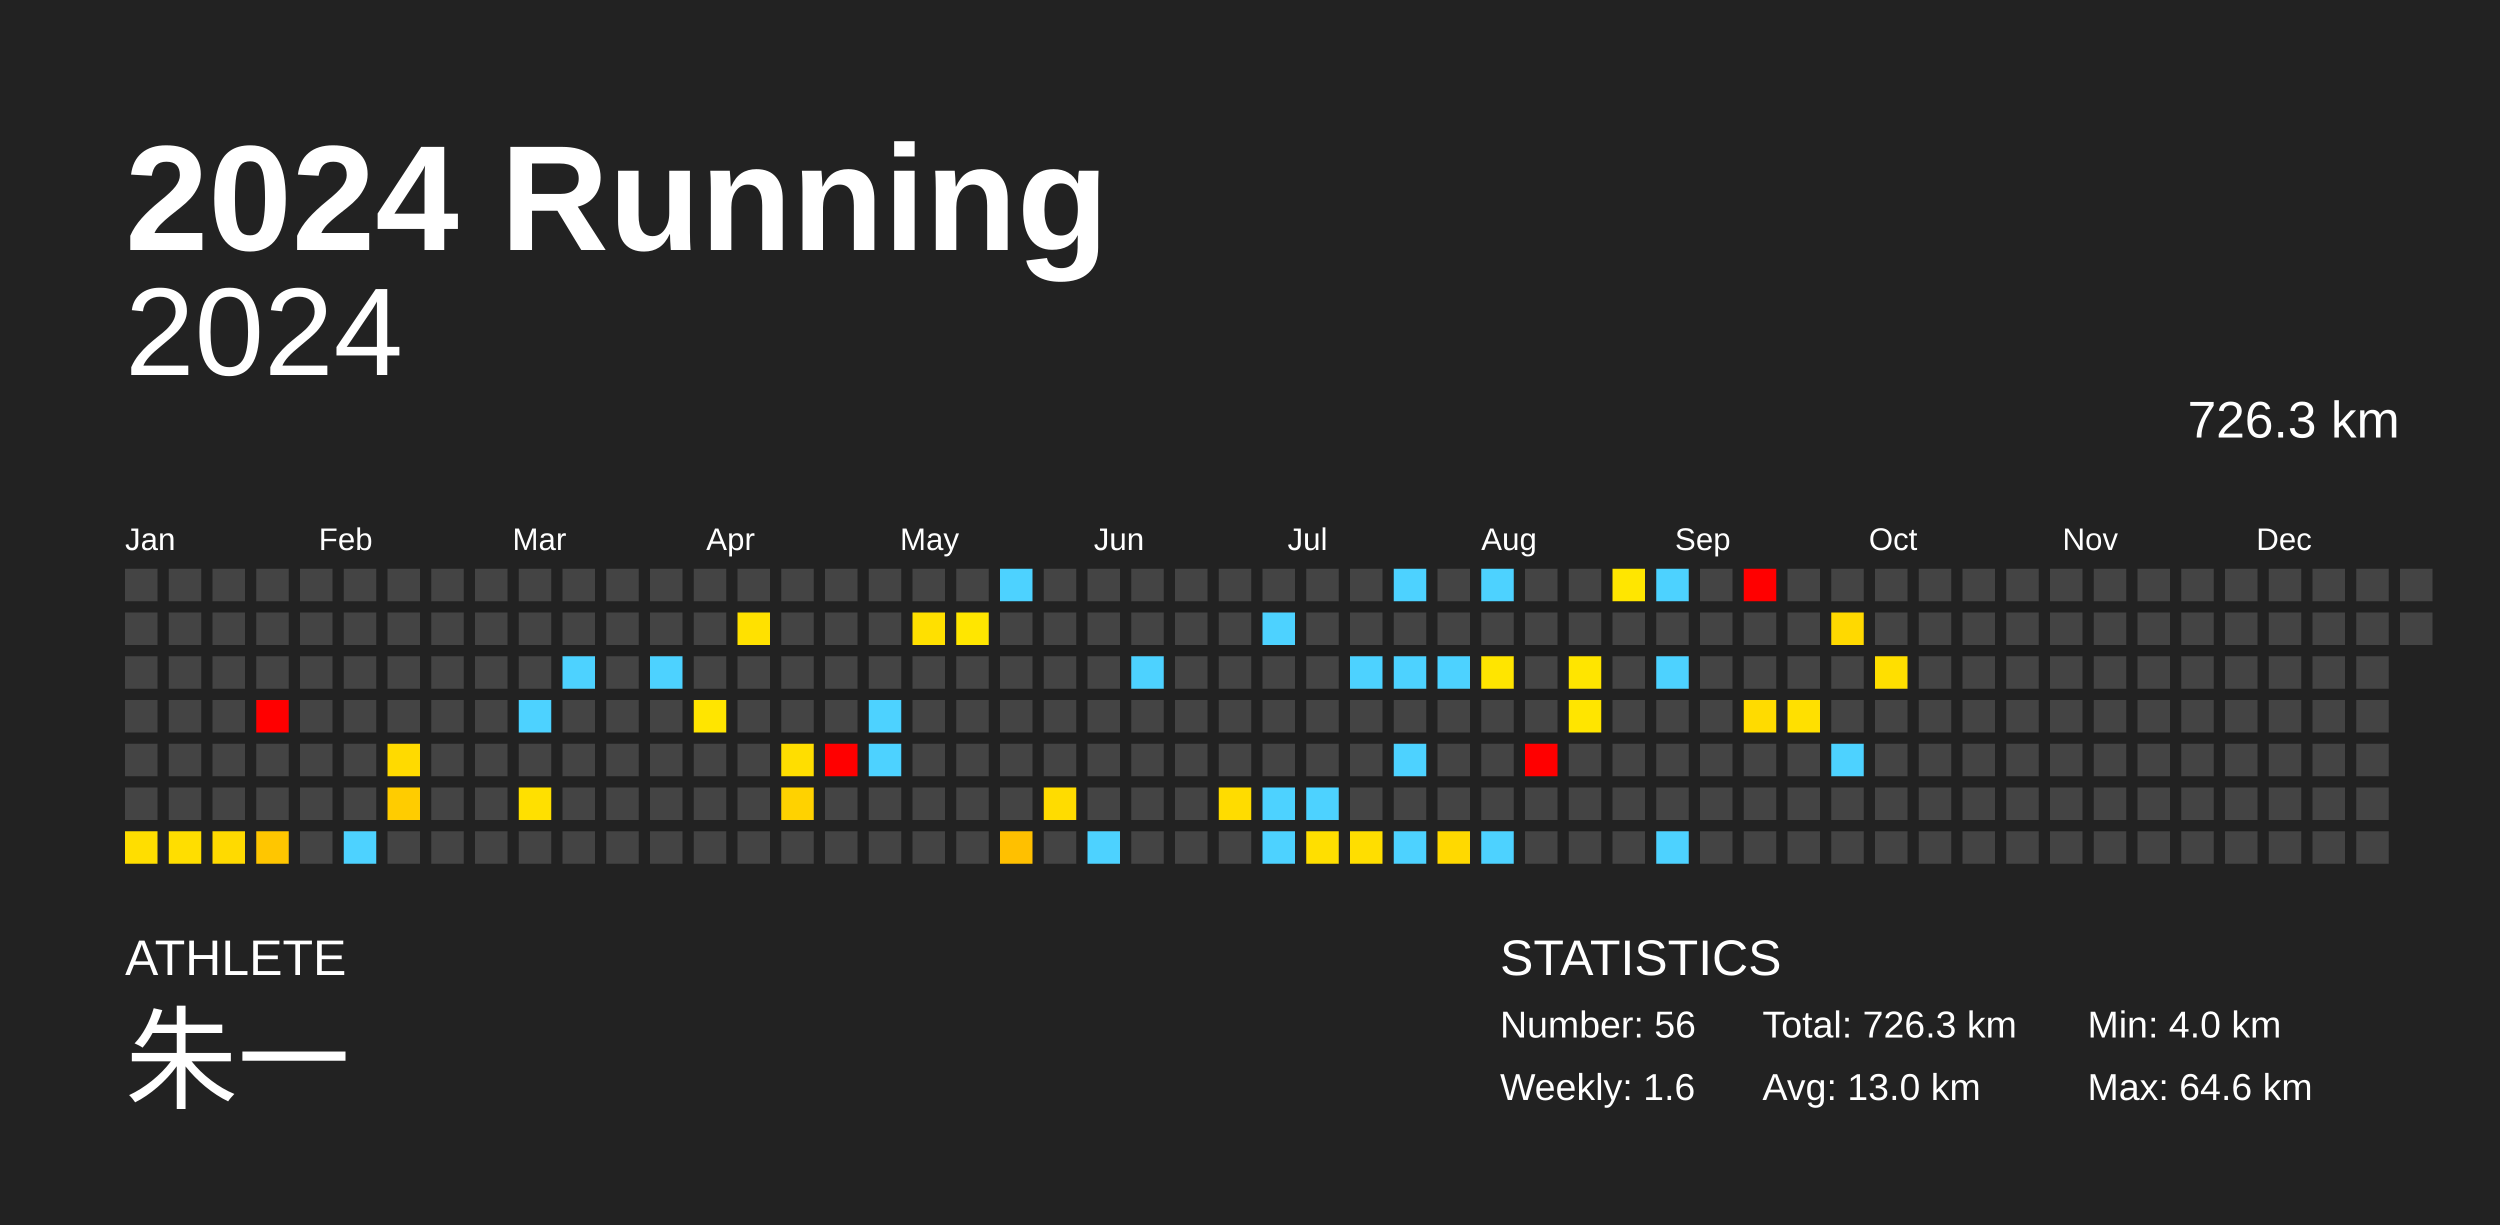
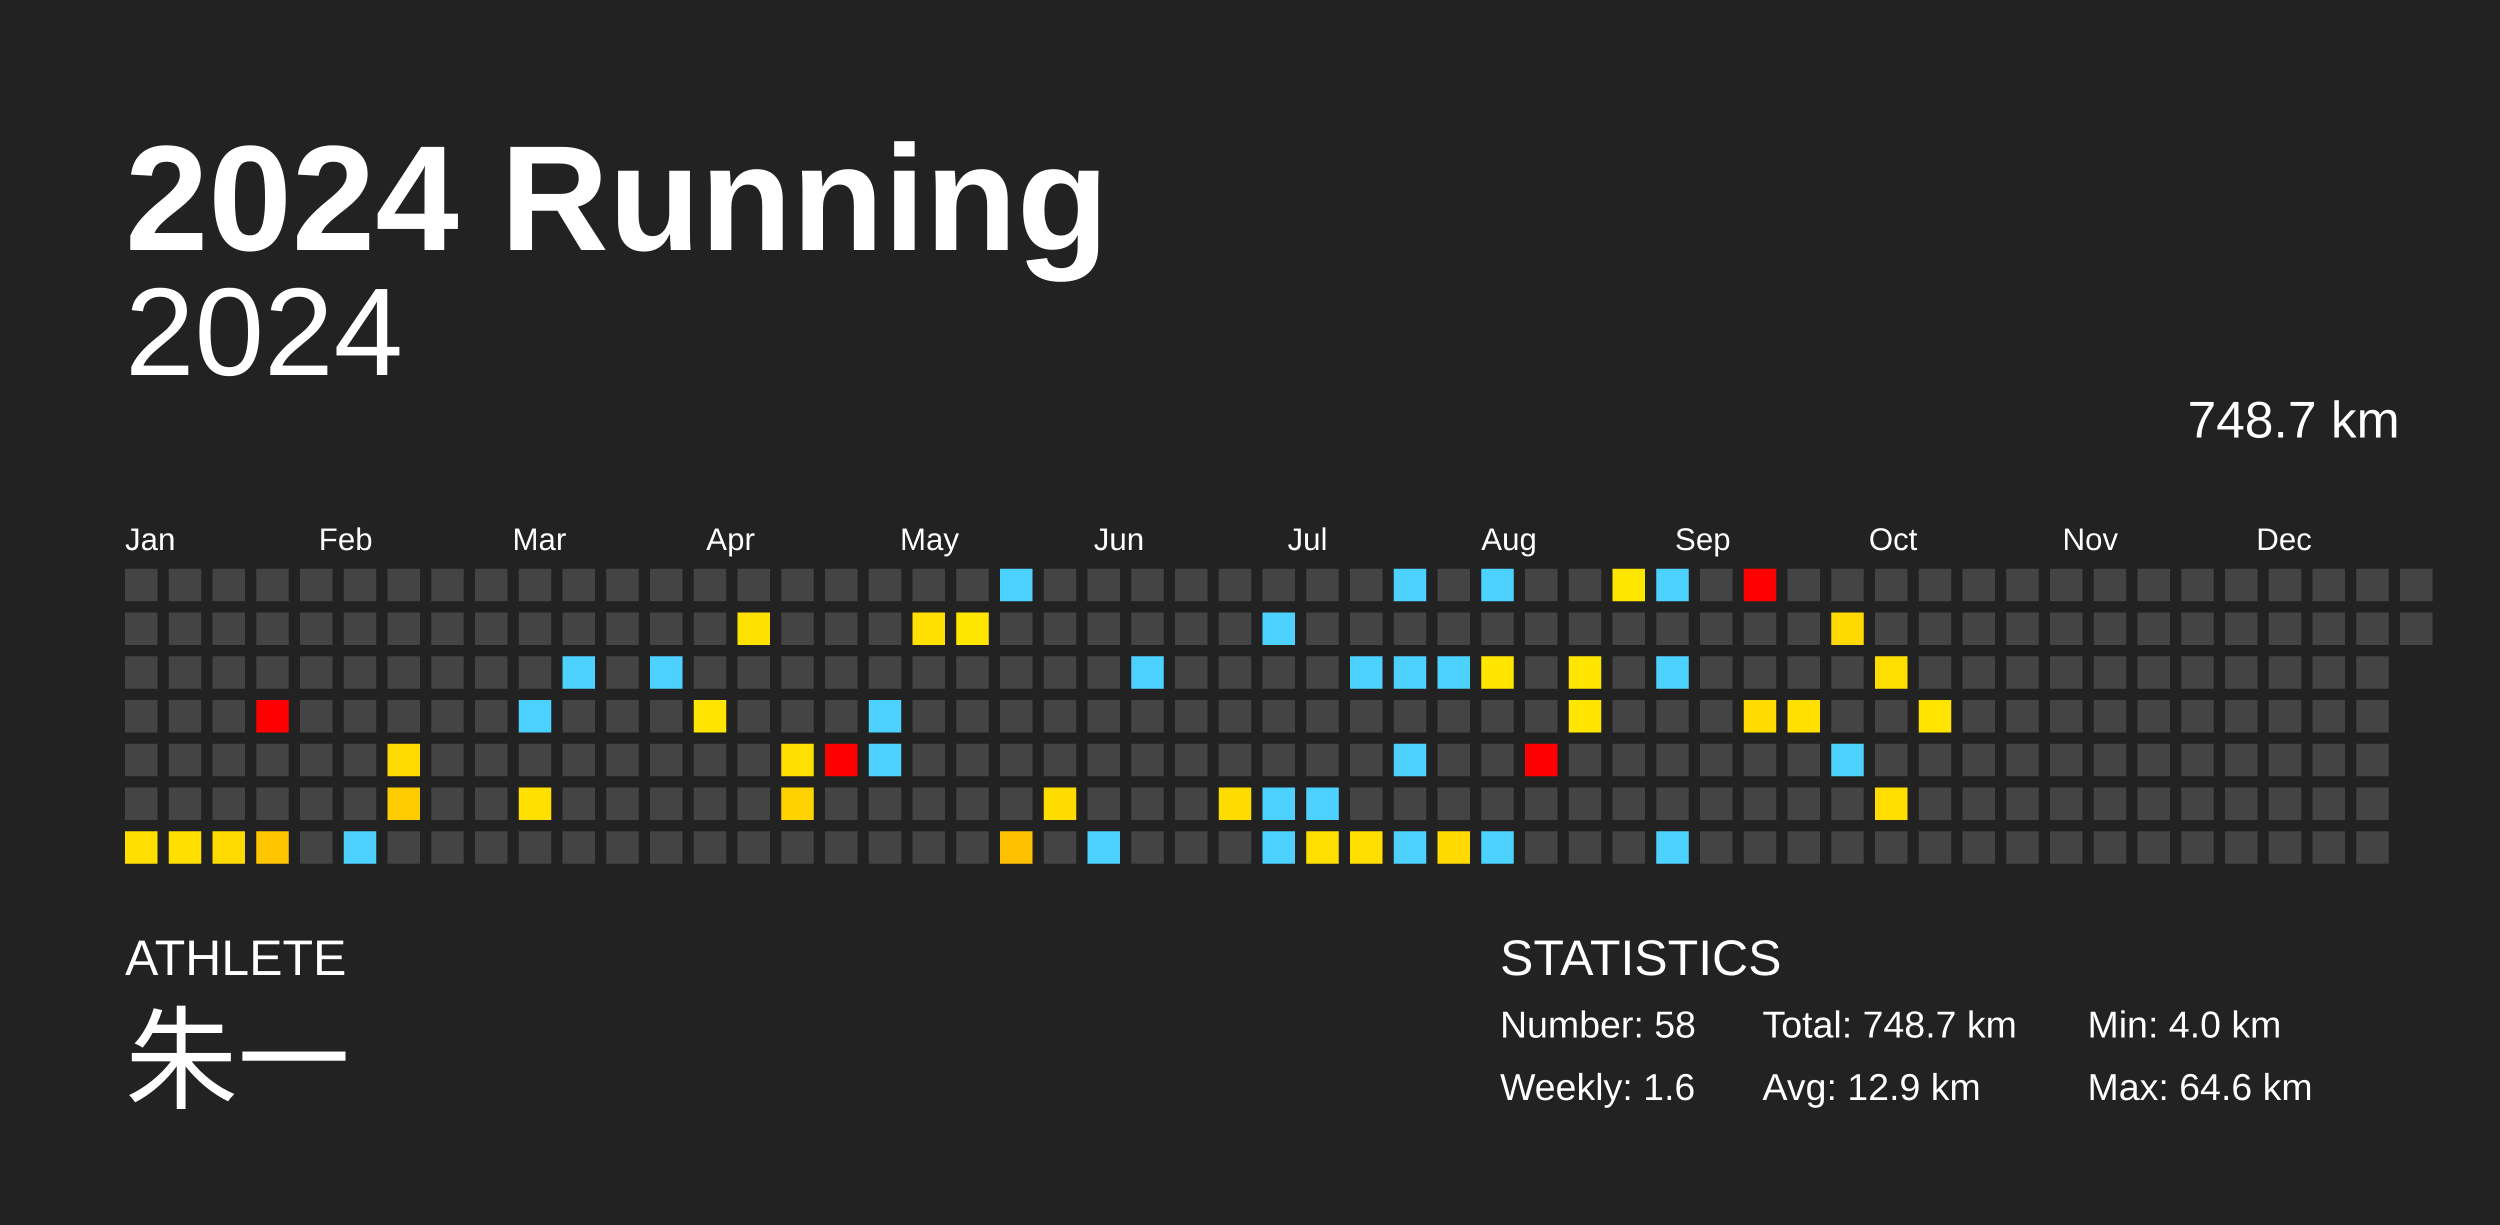
<svg xmlns="http://www.w3.org/2000/svg" baseProfile="full" height="98mm" version="1.1" viewBox="0,0,200,98" width="200mm">
  <defs />
  <rect fill="#222222" height="98" width="200" x="0" y="0" />
  <text fill="#FFFFFF" style="font-size:12px; font-family:Arial; font-weight:bold;" x="10" y="20">2024 Running</text>
  <text fill="#FFFFFF" style="font-size:4px; font-family:Arial" x="10" y="78">ATHLETE</text>
  <text fill="#FFFFFF" style="font-size:9px; font-family:Arial" x="10" y="88">朱一</text>
  <text fill="#FFFFFF" style="font-size:4px; font-family:Arial" x="120" y="78">STATISTICS</text>
-   <text fill="#FFFFFF" style="font-size:3px; font-family:Arial" x="120" y="83">Number: 56</text>
+   <text fill="#FFFFFF" style="font-size:3px; font-family:Arial" x="120" y="83">Number: 58</text>
  <text fill="#FFFFFF" style="font-size:3px; font-family:Arial" x="120" y="88">Weekly: 1.6</text>
-   <text fill="#FFFFFF" style="font-size:3px; font-family:Arial" x="141" y="83">Total: 726.3 km</text>
-   <text fill="#FFFFFF" style="font-size:3px; font-family:Arial" x="141" y="88">Avg: 13.0 km</text>
+   <text fill="#FFFFFF" style="font-size:3px; font-family:Arial" x="141" y="83">Total: 748.7 km</text>
+   <text fill="#FFFFFF" style="font-size:3px; font-family:Arial" x="141" y="88">Avg: 12.9 km</text>
  <text fill="#FFFFFF" style="font-size:3px; font-family:Arial" x="167" y="83">Min: 4.0 km</text>
  <text fill="#FFFFFF" style="font-size:3px; font-family:Arial" x="167" y="88">Max: 64.6 km</text>
  <text alignment-baseline="hanging" fill="#FFFFFF" style="font-size:10.0px; font-family:Arial;" x="10" y="30">2024</text>
-   <text alignment-baseline="hanging" fill="#FFFFFF" style="font-size:4.125px; font-family:Arial;" x="175" y="35">726.3 km</text>
+   <text alignment-baseline="hanging" fill="#FFFFFF" style="font-size:4.125px; font-family:Arial;" x="175" y="35">748.7 km</text>
  <text fill="#FFFFFF" style="font-size:2.5px; font-family:Arial" x="10.0" y="44">Jan</text>
  <text fill="#FFFFFF" style="font-size:2.5px; font-family:Arial" x="25.5" y="44">Feb</text>
  <text fill="#FFFFFF" style="font-size:2.5px; font-family:Arial" x="41.0" y="44">Mar</text>
  <text fill="#FFFFFF" style="font-size:2.5px; font-family:Arial" x="56.5" y="44">Apr</text>
  <text fill="#FFFFFF" style="font-size:2.5px; font-family:Arial" x="72.0" y="44">May</text>
  <text fill="#FFFFFF" style="font-size:2.5px; font-family:Arial" x="87.5" y="44">Jun</text>
  <text fill="#FFFFFF" style="font-size:2.5px; font-family:Arial" x="103.0" y="44">Jul</text>
  <text fill="#FFFFFF" style="font-size:2.5px; font-family:Arial" x="118.5" y="44">Aug</text>
  <text fill="#FFFFFF" style="font-size:2.5px; font-family:Arial" x="134.0" y="44">Sep</text>
  <text fill="#FFFFFF" style="font-size:2.5px; font-family:Arial" x="149.5" y="44">Oct</text>
  <text fill="#FFFFFF" style="font-size:2.5px; font-family:Arial" x="165.0" y="44">Nov</text>
  <text fill="#FFFFFF" style="font-size:2.5px; font-family:Arial" x="180.5" y="44">Dec</text>
  <rect fill="#444444" height="2.6" width="2.6" x="10.0" y="45.5" />
  <rect fill="#444444" height="2.6" width="2.6" x="10.0" y="49.0" />
  <rect fill="#444444" height="2.6" width="2.6" x="10.0" y="52.5" />
  <rect fill="#444444" height="2.6" width="2.6" x="10.0" y="56.0" />
  <rect fill="#444444" height="2.6" width="2.6" x="10.0" y="59.5" />
  <rect fill="#444444" height="2.6" width="2.6" x="10.0" y="63.0" />
  <rect fill="#ffde00" height="2.6" width="2.6" x="10.0" y="66.5" />
  <rect fill="#444444" height="2.6" width="2.6" x="13.5" y="45.5" />
  <rect fill="#444444" height="2.6" width="2.6" x="13.5" y="49.0" />
  <rect fill="#444444" height="2.6" width="2.6" x="13.5" y="52.5" />
  <rect fill="#444444" height="2.6" width="2.6" x="13.5" y="56.0" />
  <rect fill="#444444" height="2.6" width="2.6" x="13.5" y="59.5" />
  <rect fill="#444444" height="2.6" width="2.6" x="13.5" y="63.0" />
  <rect fill="#ffde00" height="2.6" width="2.6" x="13.5" y="66.5" />
  <rect fill="#444444" height="2.6" width="2.6" x="17.0" y="45.5" />
  <rect fill="#444444" height="2.6" width="2.6" x="17.0" y="49.0" />
  <rect fill="#444444" height="2.6" width="2.6" x="17.0" y="52.5" />
  <rect fill="#444444" height="2.6" width="2.6" x="17.0" y="56.0" />
  <rect fill="#444444" height="2.6" width="2.6" x="17.0" y="59.5" />
  <rect fill="#444444" height="2.6" width="2.6" x="17.0" y="63.0" />
  <rect fill="#ffda00" height="2.6" width="2.6" x="17.0" y="66.5" />
  <rect fill="#444444" height="2.6" width="2.6" x="20.5" y="45.5" />
  <rect fill="#444444" height="2.6" width="2.6" x="20.5" y="49.0" />
  <rect fill="#444444" height="2.6" width="2.6" x="20.5" y="52.5" />
  <rect fill="red" height="2.6" width="2.6" x="20.5" y="56.0" />
  <rect fill="#444444" height="2.6" width="2.6" x="20.5" y="59.5" />
  <rect fill="#444444" height="2.6" width="2.6" x="20.5" y="63.0" />
  <rect fill="#ffc600" height="2.6" width="2.6" x="20.5" y="66.5" />
  <rect fill="#444444" height="2.6" width="2.6" x="24.0" y="45.5" />
  <rect fill="#444444" height="2.6" width="2.6" x="24.0" y="49.0" />
  <rect fill="#444444" height="2.6" width="2.6" x="24.0" y="52.5" />
  <rect fill="#444444" height="2.6" width="2.6" x="24.0" y="56.0" />
  <rect fill="#444444" height="2.6" width="2.6" x="24.0" y="59.5" />
  <rect fill="#444444" height="2.6" width="2.6" x="24.0" y="63.0" />
  <rect fill="#444444" height="2.6" width="2.6" x="24.0" y="66.5" />
  <rect fill="#444444" height="2.6" width="2.6" x="27.5" y="45.5" />
  <rect fill="#444444" height="2.6" width="2.6" x="27.5" y="49.0" />
  <rect fill="#444444" height="2.6" width="2.6" x="27.5" y="52.5" />
  <rect fill="#444444" height="2.6" width="2.6" x="27.5" y="56.0" />
  <rect fill="#444444" height="2.6" width="2.6" x="27.5" y="59.5" />
  <rect fill="#444444" height="2.6" width="2.6" x="27.5" y="63.0" />
  <rect fill="#4dd2ff" height="2.6" width="2.6" x="27.5" y="66.5" />
  <rect fill="#444444" height="2.6" width="2.6" x="31.0" y="45.5" />
  <rect fill="#444444" height="2.6" width="2.6" x="31.0" y="49.0" />
  <rect fill="#444444" height="2.6" width="2.6" x="31.0" y="52.5" />
  <rect fill="#444444" height="2.6" width="2.6" x="31.0" y="56.0" />
  <rect fill="#ffda00" height="2.6" width="2.6" x="31.0" y="59.5" />
  <rect fill="#ffcc00" height="2.6" width="2.6" x="31.0" y="63.0" />
  <rect fill="#444444" height="2.6" width="2.6" x="31.0" y="66.5" />
  <rect fill="#444444" height="2.6" width="2.6" x="34.5" y="45.5" />
  <rect fill="#444444" height="2.6" width="2.6" x="34.5" y="49.0" />
  <rect fill="#444444" height="2.6" width="2.6" x="34.5" y="52.5" />
  <rect fill="#444444" height="2.6" width="2.6" x="34.5" y="56.0" />
  <rect fill="#444444" height="2.6" width="2.6" x="34.5" y="59.5" />
  <rect fill="#444444" height="2.6" width="2.6" x="34.5" y="63.0" />
  <rect fill="#444444" height="2.6" width="2.6" x="34.5" y="66.5" />
  <rect fill="#444444" height="2.6" width="2.6" x="38.0" y="45.5" />
  <rect fill="#444444" height="2.6" width="2.6" x="38.0" y="49.0" />
  <rect fill="#444444" height="2.6" width="2.6" x="38.0" y="52.5" />
  <rect fill="#444444" height="2.6" width="2.6" x="38.0" y="56.0" />
  <rect fill="#444444" height="2.6" width="2.6" x="38.0" y="59.5" />
  <rect fill="#444444" height="2.6" width="2.6" x="38.0" y="63.0" />
  <rect fill="#444444" height="2.6" width="2.6" x="38.0" y="66.5" />
  <rect fill="#444444" height="2.6" width="2.6" x="41.5" y="45.5" />
  <rect fill="#444444" height="2.6" width="2.6" x="41.5" y="49.0" />
  <rect fill="#444444" height="2.6" width="2.6" x="41.5" y="52.5" />
  <rect fill="#4dd2ff" height="2.6" width="2.6" x="41.5" y="56.0" />
  <rect fill="#444444" height="2.6" width="2.6" x="41.5" y="59.5" />
  <rect fill="#ffe000" height="2.6" width="2.6" x="41.5" y="63.0" />
  <rect fill="#444444" height="2.6" width="2.6" x="41.5" y="66.5" />
  <rect fill="#444444" height="2.6" width="2.6" x="45.0" y="45.5" />
  <rect fill="#444444" height="2.6" width="2.6" x="45.0" y="49.0" />
  <rect fill="#4dd2ff" height="2.6" width="2.6" x="45.0" y="52.5" />
  <rect fill="#444444" height="2.6" width="2.6" x="45.0" y="56.0" />
  <rect fill="#444444" height="2.6" width="2.6" x="45.0" y="59.5" />
  <rect fill="#444444" height="2.6" width="2.6" x="45.0" y="63.0" />
  <rect fill="#444444" height="2.6" width="2.6" x="45.0" y="66.5" />
  <rect fill="#444444" height="2.6" width="2.6" x="48.5" y="45.5" />
  <rect fill="#444444" height="2.6" width="2.6" x="48.5" y="49.0" />
  <rect fill="#444444" height="2.6" width="2.6" x="48.5" y="52.5" />
  <rect fill="#444444" height="2.6" width="2.6" x="48.5" y="56.0" />
  <rect fill="#444444" height="2.6" width="2.6" x="48.5" y="59.5" />
  <rect fill="#444444" height="2.6" width="2.6" x="48.5" y="63.0" />
  <rect fill="#444444" height="2.6" width="2.6" x="48.5" y="66.5" />
  <rect fill="#444444" height="2.6" width="2.6" x="52.0" y="45.5" />
  <rect fill="#444444" height="2.6" width="2.6" x="52.0" y="49.0" />
  <rect fill="#4dd2ff" height="2.6" width="2.6" x="52.0" y="52.5" />
  <rect fill="#444444" height="2.6" width="2.6" x="52.0" y="56.0" />
  <rect fill="#444444" height="2.6" width="2.6" x="52.0" y="59.5" />
  <rect fill="#444444" height="2.6" width="2.6" x="52.0" y="63.0" />
  <rect fill="#444444" height="2.6" width="2.6" x="52.0" y="66.5" />
  <rect fill="#444444" height="2.6" width="2.6" x="55.5" y="45.5" />
  <rect fill="#444444" height="2.6" width="2.6" x="55.5" y="49.0" />
  <rect fill="#444444" height="2.6" width="2.6" x="55.5" y="52.5" />
  <rect fill="#ffe500" height="2.6" width="2.6" x="55.5" y="56.0" />
  <rect fill="#444444" height="2.6" width="2.6" x="55.5" y="59.5" />
  <rect fill="#444444" height="2.6" width="2.6" x="55.5" y="63.0" />
  <rect fill="#444444" height="2.6" width="2.6" x="55.5" y="66.5" />
  <rect fill="#444444" height="2.6" width="2.6" x="59.0" y="45.5" />
  <rect fill="#ffe100" height="2.6" width="2.6" x="59.0" y="49.0" />
  <rect fill="#444444" height="2.6" width="2.6" x="59.0" y="52.5" />
  <rect fill="#444444" height="2.6" width="2.6" x="59.0" y="56.0" />
  <rect fill="#444444" height="2.6" width="2.6" x="59.0" y="59.5" />
  <rect fill="#444444" height="2.6" width="2.6" x="59.0" y="63.0" />
  <rect fill="#444444" height="2.6" width="2.6" x="59.0" y="66.5" />
  <rect fill="#444444" height="2.6" width="2.6" x="62.5" y="45.5" />
  <rect fill="#444444" height="2.6" width="2.6" x="62.5" y="49.0" />
  <rect fill="#444444" height="2.6" width="2.6" x="62.5" y="52.5" />
  <rect fill="#444444" height="2.6" width="2.6" x="62.5" y="56.0" />
  <rect fill="#ffde00" height="2.6" width="2.6" x="62.5" y="59.5" />
  <rect fill="#ffd200" height="2.6" width="2.6" x="62.5" y="63.0" />
  <rect fill="#444444" height="2.6" width="2.6" x="62.5" y="66.5" />
  <rect fill="#444444" height="2.6" width="2.6" x="66.0" y="45.5" />
  <rect fill="#444444" height="2.6" width="2.6" x="66.0" y="49.0" />
  <rect fill="#444444" height="2.6" width="2.6" x="66.0" y="52.5" />
  <rect fill="#444444" height="2.6" width="2.6" x="66.0" y="56.0" />
  <rect fill="red" height="2.6" width="2.6" x="66.0" y="59.5" />
  <rect fill="#444444" height="2.6" width="2.6" x="66.0" y="63.0" />
  <rect fill="#444444" height="2.6" width="2.6" x="66.0" y="66.5" />
  <rect fill="#444444" height="2.6" width="2.6" x="69.5" y="45.5" />
  <rect fill="#444444" height="2.6" width="2.6" x="69.5" y="49.0" />
  <rect fill="#444444" height="2.6" width="2.6" x="69.5" y="52.5" />
  <rect fill="#4dd2ff" height="2.6" width="2.6" x="69.5" y="56.0" />
  <rect fill="#4dd2ff" height="2.6" width="2.6" x="69.5" y="59.5" />
  <rect fill="#444444" height="2.6" width="2.6" x="69.5" y="63.0" />
  <rect fill="#444444" height="2.6" width="2.6" x="69.5" y="66.5" />
  <rect fill="#444444" height="2.6" width="2.6" x="73.0" y="45.5" />
  <rect fill="#ffe000" height="2.6" width="2.6" x="73.0" y="49.0" />
  <rect fill="#444444" height="2.6" width="2.6" x="73.0" y="52.5" />
  <rect fill="#444444" height="2.6" width="2.6" x="73.0" y="56.0" />
  <rect fill="#444444" height="2.6" width="2.6" x="73.0" y="59.5" />
  <rect fill="#444444" height="2.6" width="2.6" x="73.0" y="63.0" />
  <rect fill="#444444" height="2.6" width="2.6" x="73.0" y="66.5" />
  <rect fill="#444444" height="2.6" width="2.6" x="76.5" y="45.5" />
  <rect fill="#ffe600" height="2.6" width="2.6" x="76.5" y="49.0" />
  <rect fill="#444444" height="2.6" width="2.6" x="76.5" y="52.5" />
  <rect fill="#444444" height="2.6" width="2.6" x="76.5" y="56.0" />
  <rect fill="#444444" height="2.6" width="2.6" x="76.5" y="59.5" />
  <rect fill="#444444" height="2.6" width="2.6" x="76.5" y="63.0" />
  <rect fill="#444444" height="2.6" width="2.6" x="76.5" y="66.5" />
  <rect fill="#4dd2ff" height="2.6" width="2.6" x="80.0" y="45.5" />
  <rect fill="#444444" height="2.6" width="2.6" x="80.0" y="49.0" />
  <rect fill="#444444" height="2.6" width="2.6" x="80.0" y="52.5" />
  <rect fill="#444444" height="2.6" width="2.6" x="80.0" y="56.0" />
  <rect fill="#444444" height="2.6" width="2.6" x="80.0" y="59.5" />
  <rect fill="#444444" height="2.6" width="2.6" x="80.0" y="63.0" />
  <rect fill="#ffc000" height="2.6" width="2.6" x="80.0" y="66.5" />
  <rect fill="#444444" height="2.6" width="2.6" x="83.5" y="45.5" />
  <rect fill="#444444" height="2.6" width="2.6" x="83.5" y="49.0" />
  <rect fill="#444444" height="2.6" width="2.6" x="83.5" y="52.5" />
  <rect fill="#444444" height="2.6" width="2.6" x="83.5" y="56.0" />
  <rect fill="#444444" height="2.6" width="2.6" x="83.5" y="59.5" />
  <rect fill="#ffdc00" height="2.6" width="2.6" x="83.5" y="63.0" />
  <rect fill="#444444" height="2.6" width="2.6" x="83.5" y="66.5" />
  <rect fill="#444444" height="2.6" width="2.6" x="87.0" y="45.5" />
  <rect fill="#444444" height="2.6" width="2.6" x="87.0" y="49.0" />
  <rect fill="#444444" height="2.6" width="2.6" x="87.0" y="52.5" />
  <rect fill="#444444" height="2.6" width="2.6" x="87.0" y="56.0" />
  <rect fill="#444444" height="2.6" width="2.6" x="87.0" y="59.5" />
  <rect fill="#444444" height="2.6" width="2.6" x="87.0" y="63.0" />
  <rect fill="#4dd2ff" height="2.6" width="2.6" x="87.0" y="66.5" />
  <rect fill="#444444" height="2.6" width="2.6" x="90.5" y="45.5" />
  <rect fill="#444444" height="2.6" width="2.6" x="90.5" y="49.0" />
  <rect fill="#4dd2ff" height="2.6" width="2.6" x="90.5" y="52.5" />
  <rect fill="#444444" height="2.6" width="2.6" x="90.5" y="56.0" />
  <rect fill="#444444" height="2.6" width="2.6" x="90.5" y="59.5" />
  <rect fill="#444444" height="2.6" width="2.6" x="90.5" y="63.0" />
  <rect fill="#444444" height="2.6" width="2.6" x="90.5" y="66.5" />
  <rect fill="#444444" height="2.6" width="2.6" x="94.0" y="45.5" />
  <rect fill="#444444" height="2.6" width="2.6" x="94.0" y="49.0" />
  <rect fill="#444444" height="2.6" width="2.6" x="94.0" y="52.5" />
  <rect fill="#444444" height="2.6" width="2.6" x="94.0" y="56.0" />
  <rect fill="#444444" height="2.6" width="2.6" x="94.0" y="59.5" />
  <rect fill="#444444" height="2.6" width="2.6" x="94.0" y="63.0" />
  <rect fill="#444444" height="2.6" width="2.6" x="94.0" y="66.5" />
  <rect fill="#444444" height="2.6" width="2.6" x="97.5" y="45.5" />
  <rect fill="#444444" height="2.6" width="2.6" x="97.5" y="49.0" />
  <rect fill="#444444" height="2.6" width="2.6" x="97.5" y="52.5" />
  <rect fill="#444444" height="2.6" width="2.6" x="97.5" y="56.0" />
  <rect fill="#444444" height="2.6" width="2.6" x="97.5" y="59.5" />
  <rect fill="#ffdc00" height="2.6" width="2.6" x="97.5" y="63.0" />
  <rect fill="#444444" height="2.6" width="2.6" x="97.5" y="66.5" />
  <rect fill="#444444" height="2.6" width="2.6" x="101.0" y="45.5" />
  <rect fill="#4dd2ff" height="2.6" width="2.6" x="101.0" y="49.0" />
  <rect fill="#444444" height="2.6" width="2.6" x="101.0" y="52.5" />
  <rect fill="#444444" height="2.6" width="2.6" x="101.0" y="56.0" />
  <rect fill="#444444" height="2.6" width="2.6" x="101.0" y="59.5" />
  <rect fill="#4dd2ff" height="2.6" width="2.6" x="101.0" y="63.0" />
  <rect fill="#4dd2ff" height="2.6" width="2.6" x="101.0" y="66.5" />
  <rect fill="#444444" height="2.6" width="2.6" x="104.5" y="45.5" />
  <rect fill="#444444" height="2.6" width="2.6" x="104.5" y="49.0" />
  <rect fill="#444444" height="2.6" width="2.6" x="104.5" y="52.5" />
  <rect fill="#444444" height="2.6" width="2.6" x="104.5" y="56.0" />
  <rect fill="#444444" height="2.6" width="2.6" x="104.5" y="59.5" />
  <rect fill="#4dd2ff" height="2.6" width="2.6" x="104.5" y="63.0" />
  <rect fill="#ffdf00" height="2.6" width="2.6" x="104.5" y="66.5" />
  <rect fill="#444444" height="2.6" width="2.6" x="108.0" y="45.5" />
  <rect fill="#444444" height="2.6" width="2.6" x="108.0" y="49.0" />
  <rect fill="#4dd2ff" height="2.6" width="2.6" x="108.0" y="52.5" />
  <rect fill="#444444" height="2.6" width="2.6" x="108.0" y="56.0" />
  <rect fill="#444444" height="2.6" width="2.6" x="108.0" y="59.5" />
  <rect fill="#444444" height="2.6" width="2.6" x="108.0" y="63.0" />
  <rect fill="#ffde00" height="2.6" width="2.6" x="108.0" y="66.5" />
  <rect fill="#4dd2ff" height="2.6" width="2.6" x="111.5" y="45.5" />
  <rect fill="#444444" height="2.6" width="2.6" x="111.5" y="49.0" />
  <rect fill="#4dd2ff" height="2.6" width="2.6" x="111.5" y="52.5" />
  <rect fill="#444444" height="2.6" width="2.6" x="111.5" y="56.0" />
  <rect fill="#4dd2ff" height="2.6" width="2.6" x="111.5" y="59.5" />
  <rect fill="#444444" height="2.6" width="2.6" x="111.5" y="63.0" />
  <rect fill="#4dd2ff" height="2.6" width="2.6" x="111.5" y="66.5" />
  <rect fill="#444444" height="2.6" width="2.6" x="115.0" y="45.5" />
  <rect fill="#444444" height="2.6" width="2.6" x="115.0" y="49.0" />
  <rect fill="#4dd2ff" height="2.6" width="2.6" x="115.0" y="52.5" />
  <rect fill="#444444" height="2.6" width="2.6" x="115.0" y="56.0" />
  <rect fill="#444444" height="2.6" width="2.6" x="115.0" y="59.5" />
  <rect fill="#444444" height="2.6" width="2.6" x="115.0" y="63.0" />
  <rect fill="#ffd900" height="2.6" width="2.6" x="115.0" y="66.5" />
  <rect fill="#4dd2ff" height="2.6" width="2.6" x="118.5" y="45.5" />
  <rect fill="#444444" height="2.6" width="2.6" x="118.5" y="49.0" />
  <rect fill="#ffe500" height="2.6" width="2.6" x="118.5" y="52.5" />
  <rect fill="#444444" height="2.6" width="2.6" x="118.5" y="56.0" />
  <rect fill="#444444" height="2.6" width="2.6" x="118.5" y="59.5" />
  <rect fill="#444444" height="2.6" width="2.6" x="118.5" y="63.0" />
  <rect fill="#4dd2ff" height="2.6" width="2.6" x="118.5" y="66.5" />
  <rect fill="#444444" height="2.6" width="2.6" x="122.0" y="45.5" />
  <rect fill="#444444" height="2.6" width="2.6" x="122.0" y="49.0" />
  <rect fill="#444444" height="2.6" width="2.6" x="122.0" y="52.5" />
  <rect fill="#444444" height="2.6" width="2.6" x="122.0" y="56.0" />
  <rect fill="red" height="2.6" width="2.6" x="122.0" y="59.5" />
  <rect fill="#444444" height="2.6" width="2.6" x="122.0" y="63.0" />
  <rect fill="#444444" height="2.6" width="2.6" x="122.0" y="66.5" />
  <rect fill="#444444" height="2.6" width="2.6" x="125.5" y="45.5" />
  <rect fill="#444444" height="2.6" width="2.6" x="125.5" y="49.0" />
  <rect fill="#ffe500" height="2.6" width="2.6" x="125.5" y="52.5" />
  <rect fill="#ffe500" height="2.6" width="2.6" x="125.5" y="56.0" />
  <rect fill="#444444" height="2.6" width="2.6" x="125.5" y="59.5" />
  <rect fill="#444444" height="2.6" width="2.6" x="125.5" y="63.0" />
  <rect fill="#444444" height="2.6" width="2.6" x="125.5" y="66.5" />
  <rect fill="#ffe600" height="2.6" width="2.6" x="129.0" y="45.5" />
  <rect fill="#444444" height="2.6" width="2.6" x="129.0" y="49.0" />
  <rect fill="#444444" height="2.6" width="2.6" x="129.0" y="52.5" />
  <rect fill="#444444" height="2.6" width="2.6" x="129.0" y="56.0" />
  <rect fill="#444444" height="2.6" width="2.6" x="129.0" y="59.5" />
  <rect fill="#444444" height="2.6" width="2.6" x="129.0" y="63.0" />
  <rect fill="#444444" height="2.6" width="2.6" x="129.0" y="66.5" />
  <rect fill="#4dd2ff" height="2.6" width="2.6" x="132.5" y="45.5" />
  <rect fill="#444444" height="2.6" width="2.6" x="132.5" y="49.0" />
  <rect fill="#4dd2ff" height="2.6" width="2.6" x="132.5" y="52.5" />
  <rect fill="#444444" height="2.6" width="2.6" x="132.5" y="56.0" />
  <rect fill="#444444" height="2.6" width="2.6" x="132.5" y="59.5" />
  <rect fill="#444444" height="2.6" width="2.6" x="132.5" y="63.0" />
  <rect fill="#4dd2ff" height="2.6" width="2.6" x="132.5" y="66.5" />
  <rect fill="#444444" height="2.6" width="2.6" x="136.0" y="45.5" />
  <rect fill="#444444" height="2.6" width="2.6" x="136.0" y="49.0" />
  <rect fill="#444444" height="2.6" width="2.6" x="136.0" y="52.5" />
  <rect fill="#444444" height="2.6" width="2.6" x="136.0" y="56.0" />
  <rect fill="#444444" height="2.6" width="2.6" x="136.0" y="59.5" />
  <rect fill="#444444" height="2.6" width="2.6" x="136.0" y="63.0" />
  <rect fill="#444444" height="2.6" width="2.6" x="136.0" y="66.5" />
  <rect fill="red" height="2.6" width="2.6" x="139.5" y="45.5" />
  <rect fill="#444444" height="2.6" width="2.6" x="139.5" y="49.0" />
  <rect fill="#444444" height="2.6" width="2.6" x="139.5" y="52.5" />
  <rect fill="#ffdb00" height="2.6" width="2.6" x="139.5" y="56.0" />
  <rect fill="#444444" height="2.6" width="2.6" x="139.5" y="59.5" />
  <rect fill="#444444" height="2.6" width="2.6" x="139.5" y="63.0" />
  <rect fill="#444444" height="2.6" width="2.6" x="139.5" y="66.5" />
  <rect fill="#444444" height="2.6" width="2.6" x="143.0" y="45.5" />
  <rect fill="#444444" height="2.6" width="2.6" x="143.0" y="49.0" />
  <rect fill="#444444" height="2.6" width="2.6" x="143.0" y="52.5" />
  <rect fill="#ffe000" height="2.6" width="2.6" x="143.0" y="56.0" />
  <rect fill="#444444" height="2.6" width="2.6" x="143.0" y="59.5" />
  <rect fill="#444444" height="2.6" width="2.6" x="143.0" y="63.0" />
  <rect fill="#444444" height="2.6" width="2.6" x="143.0" y="66.5" />
  <rect fill="#444444" height="2.6" width="2.6" x="146.5" y="45.5" />
  <rect fill="#ffd900" height="2.6" width="2.6" x="146.5" y="49.0" />
  <rect fill="#444444" height="2.6" width="2.6" x="146.5" y="52.5" />
  <rect fill="#444444" height="2.6" width="2.6" x="146.5" y="56.0" />
  <rect fill="#4dd2ff" height="2.6" width="2.6" x="146.5" y="59.5" />
  <rect fill="#444444" height="2.6" width="2.6" x="146.5" y="63.0" />
  <rect fill="#444444" height="2.6" width="2.6" x="146.5" y="66.5" />
  <rect fill="#444444" height="2.6" width="2.6" x="150.0" y="45.5" />
  <rect fill="#444444" height="2.6" width="2.6" x="150.0" y="49.0" />
  <rect fill="#ffdf00" height="2.6" width="2.6" x="150.0" y="52.5" />
  <rect fill="#444444" height="2.6" width="2.6" x="150.0" y="56.0" />
  <rect fill="#444444" height="2.6" width="2.6" x="150.0" y="59.5" />
-   <rect fill="#444444" height="2.6" width="2.6" x="150.0" y="63.0" />
+   <rect fill="#ffde00" height="2.6" width="2.6" x="150.0" y="63.0" />
  <rect fill="#444444" height="2.6" width="2.6" x="150.0" y="66.5" />
  <rect fill="#444444" height="2.6" width="2.6" x="153.5" y="45.5" />
  <rect fill="#444444" height="2.6" width="2.6" x="153.5" y="49.0" />
  <rect fill="#444444" height="2.6" width="2.6" x="153.5" y="52.5" />
-   <rect fill="#444444" height="2.6" width="2.6" x="153.5" y="56.0" />
+   <rect fill="#ffe400" height="2.6" width="2.6" x="153.5" y="56.0" />
  <rect fill="#444444" height="2.6" width="2.6" x="153.5" y="59.5" />
  <rect fill="#444444" height="2.6" width="2.6" x="153.5" y="63.0" />
  <rect fill="#444444" height="2.6" width="2.6" x="153.5" y="66.5" />
  <rect fill="#444444" height="2.6" width="2.6" x="157.0" y="45.5" />
  <rect fill="#444444" height="2.6" width="2.6" x="157.0" y="49.0" />
  <rect fill="#444444" height="2.6" width="2.6" x="157.0" y="52.5" />
  <rect fill="#444444" height="2.6" width="2.6" x="157.0" y="56.0" />
  <rect fill="#444444" height="2.6" width="2.6" x="157.0" y="59.5" />
  <rect fill="#444444" height="2.6" width="2.6" x="157.0" y="63.0" />
  <rect fill="#444444" height="2.6" width="2.6" x="157.0" y="66.5" />
  <rect fill="#444444" height="2.6" width="2.6" x="160.5" y="45.5" />
  <rect fill="#444444" height="2.6" width="2.6" x="160.5" y="49.0" />
  <rect fill="#444444" height="2.6" width="2.6" x="160.5" y="52.5" />
  <rect fill="#444444" height="2.6" width="2.6" x="160.5" y="56.0" />
  <rect fill="#444444" height="2.6" width="2.6" x="160.5" y="59.5" />
  <rect fill="#444444" height="2.6" width="2.6" x="160.5" y="63.0" />
  <rect fill="#444444" height="2.6" width="2.6" x="160.5" y="66.5" />
  <rect fill="#444444" height="2.6" width="2.6" x="164.0" y="45.5" />
  <rect fill="#444444" height="2.6" width="2.6" x="164.0" y="49.0" />
  <rect fill="#444444" height="2.6" width="2.6" x="164.0" y="52.5" />
  <rect fill="#444444" height="2.6" width="2.6" x="164.0" y="56.0" />
  <rect fill="#444444" height="2.6" width="2.6" x="164.0" y="59.5" />
  <rect fill="#444444" height="2.6" width="2.6" x="164.0" y="63.0" />
  <rect fill="#444444" height="2.6" width="2.6" x="164.0" y="66.5" />
  <rect fill="#444444" height="2.6" width="2.6" x="167.5" y="45.5" />
  <rect fill="#444444" height="2.6" width="2.6" x="167.5" y="49.0" />
  <rect fill="#444444" height="2.6" width="2.6" x="167.5" y="52.5" />
  <rect fill="#444444" height="2.6" width="2.6" x="167.5" y="56.0" />
  <rect fill="#444444" height="2.6" width="2.6" x="167.5" y="59.5" />
  <rect fill="#444444" height="2.6" width="2.6" x="167.5" y="63.0" />
  <rect fill="#444444" height="2.6" width="2.6" x="167.5" y="66.5" />
  <rect fill="#444444" height="2.6" width="2.6" x="171.0" y="45.5" />
  <rect fill="#444444" height="2.6" width="2.6" x="171.0" y="49.0" />
  <rect fill="#444444" height="2.6" width="2.6" x="171.0" y="52.5" />
  <rect fill="#444444" height="2.6" width="2.6" x="171.0" y="56.0" />
  <rect fill="#444444" height="2.6" width="2.6" x="171.0" y="59.5" />
  <rect fill="#444444" height="2.6" width="2.6" x="171.0" y="63.0" />
  <rect fill="#444444" height="2.6" width="2.6" x="171.0" y="66.5" />
  <rect fill="#444444" height="2.6" width="2.6" x="174.5" y="45.5" />
  <rect fill="#444444" height="2.6" width="2.6" x="174.5" y="49.0" />
  <rect fill="#444444" height="2.6" width="2.6" x="174.5" y="52.5" />
  <rect fill="#444444" height="2.6" width="2.6" x="174.5" y="56.0" />
  <rect fill="#444444" height="2.6" width="2.6" x="174.5" y="59.5" />
  <rect fill="#444444" height="2.6" width="2.6" x="174.5" y="63.0" />
  <rect fill="#444444" height="2.6" width="2.6" x="174.5" y="66.5" />
  <rect fill="#444444" height="2.6" width="2.6" x="178.0" y="45.5" />
  <rect fill="#444444" height="2.6" width="2.6" x="178.0" y="49.0" />
  <rect fill="#444444" height="2.6" width="2.6" x="178.0" y="52.5" />
  <rect fill="#444444" height="2.6" width="2.6" x="178.0" y="56.0" />
  <rect fill="#444444" height="2.6" width="2.6" x="178.0" y="59.5" />
  <rect fill="#444444" height="2.6" width="2.6" x="178.0" y="63.0" />
  <rect fill="#444444" height="2.6" width="2.6" x="178.0" y="66.5" />
  <rect fill="#444444" height="2.6" width="2.6" x="181.5" y="45.5" />
  <rect fill="#444444" height="2.6" width="2.6" x="181.5" y="49.0" />
  <rect fill="#444444" height="2.6" width="2.6" x="181.5" y="52.5" />
  <rect fill="#444444" height="2.6" width="2.6" x="181.5" y="56.0" />
  <rect fill="#444444" height="2.6" width="2.6" x="181.5" y="59.5" />
  <rect fill="#444444" height="2.6" width="2.6" x="181.5" y="63.0" />
  <rect fill="#444444" height="2.6" width="2.6" x="181.5" y="66.5" />
  <rect fill="#444444" height="2.6" width="2.6" x="185.0" y="45.5" />
  <rect fill="#444444" height="2.6" width="2.6" x="185.0" y="49.0" />
  <rect fill="#444444" height="2.6" width="2.6" x="185.0" y="52.5" />
  <rect fill="#444444" height="2.6" width="2.6" x="185.0" y="56.0" />
  <rect fill="#444444" height="2.6" width="2.6" x="185.0" y="59.5" />
  <rect fill="#444444" height="2.6" width="2.6" x="185.0" y="63.0" />
  <rect fill="#444444" height="2.6" width="2.6" x="185.0" y="66.5" />
  <rect fill="#444444" height="2.6" width="2.6" x="188.5" y="45.5" />
  <rect fill="#444444" height="2.6" width="2.6" x="188.5" y="49.0" />
  <rect fill="#444444" height="2.6" width="2.6" x="188.5" y="52.5" />
  <rect fill="#444444" height="2.6" width="2.6" x="188.5" y="56.0" />
  <rect fill="#444444" height="2.6" width="2.6" x="188.5" y="59.5" />
  <rect fill="#444444" height="2.6" width="2.6" x="188.5" y="63.0" />
  <rect fill="#444444" height="2.6" width="2.6" x="188.5" y="66.5" />
  <rect fill="#444444" height="2.6" width="2.6" x="192.0" y="45.5" />
  <rect fill="#444444" height="2.6" width="2.6" x="192.0" y="49.0" />
</svg>
